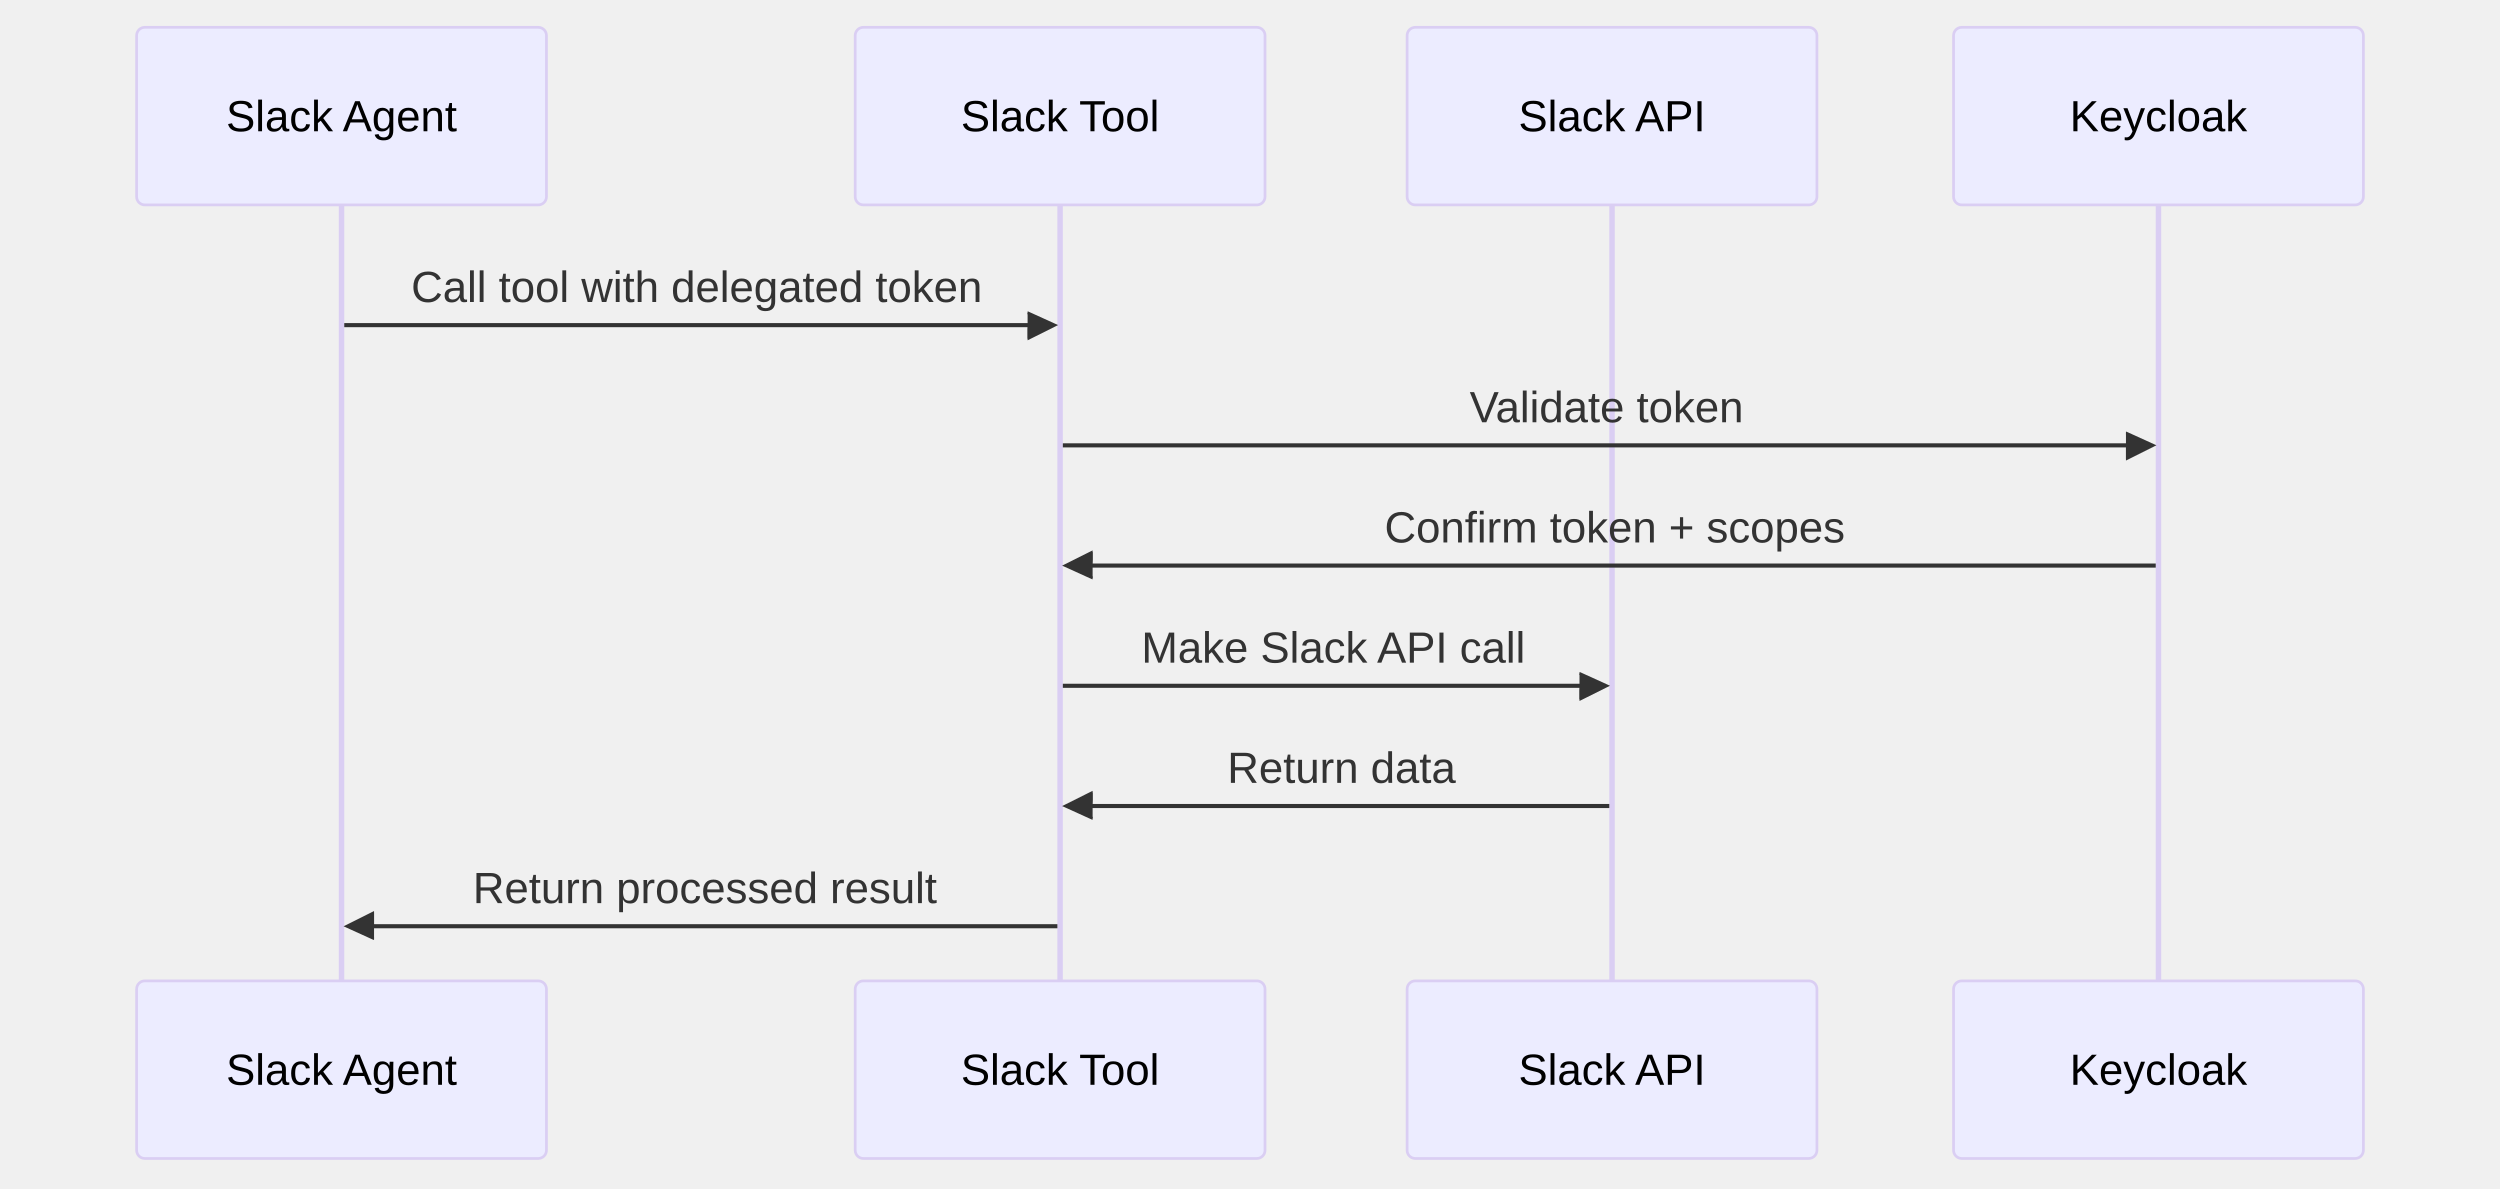
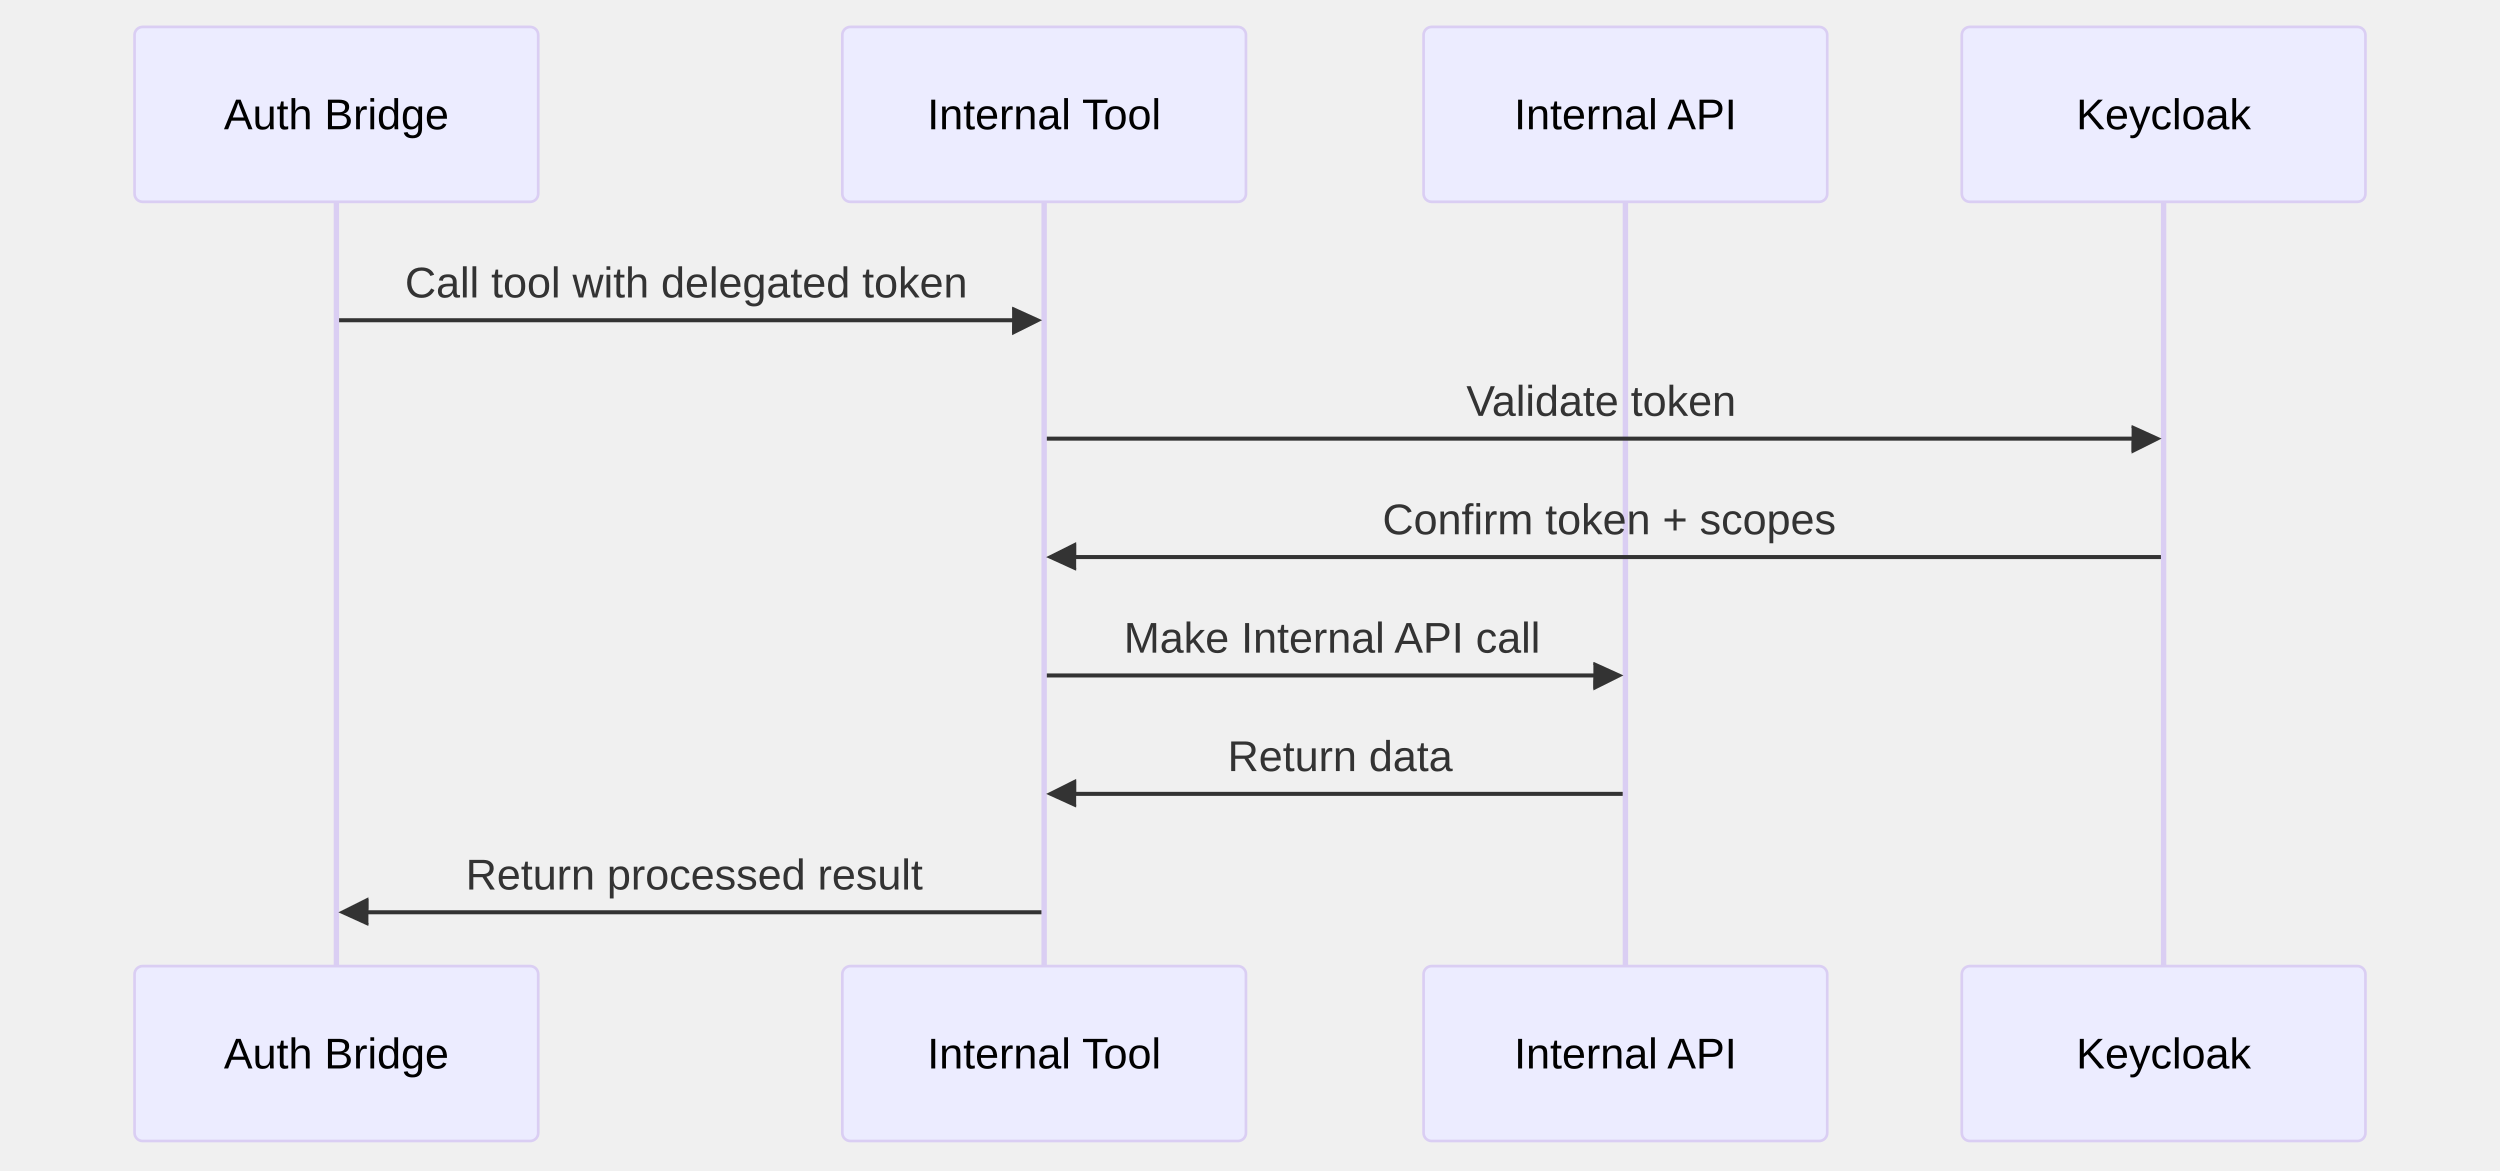
- <svg xmlns="http://www.w3.org/2000/svg" id="my-svg" width="100%" style="max-width: 915px; background-color: white;" viewBox="-50 -10 915 435" role="graphics-document document" aria-roledescription="sequence">
+ <svg xmlns="http://www.w3.org/2000/svg" id="my-svg" width="100%" style="max-width: 929px; background-color: white;" viewBox="-50 -10 929 435" role="graphics-document document" aria-roledescription="sequence">
  <g>
-     <rect x="665" y="349" fill="#eaeaea" stroke="#666" width="150" height="65" name="KC" rx="3" ry="3" class="actor actor-bottom" />
-     <text x="740" y="381.5" dominant-baseline="central" alignment-baseline="central" class="actor actor-box" style="text-anchor: middle; font-size: 16px; font-weight: 400;">
-       <tspan x="740" dy="0">Keycloak</tspan>
+     <rect x="679" y="349" fill="#eaeaea" stroke="#666" width="150" height="65" name="KC" rx="3" ry="3" class="actor actor-bottom" />
+     <text x="754" y="381.5" dominant-baseline="central" alignment-baseline="central" class="actor actor-box" style="text-anchor: middle; font-size: 16px; font-weight: 400;">
+       <tspan x="754" dy="0">Keycloak</tspan>
    </text>
  </g>
  <g>
-     <rect x="465" y="349" fill="#eaeaea" stroke="#666" width="150" height="65" name="API" rx="3" ry="3" class="actor actor-bottom" />
-     <text x="540" y="381.5" dominant-baseline="central" alignment-baseline="central" class="actor actor-box" style="text-anchor: middle; font-size: 16px; font-weight: 400;">
-       <tspan x="540" dy="0">Slack API</tspan>
+     <rect x="479" y="349" fill="#eaeaea" stroke="#666" width="150" height="65" name="API" rx="3" ry="3" class="actor actor-bottom" />
+     <text x="554" y="381.5" dominant-baseline="central" alignment-baseline="central" class="actor actor-box" style="text-anchor: middle; font-size: 16px; font-weight: 400;">
+       <tspan x="554" dy="0">Internal API</tspan>
    </text>
  </g>
  <g>
    <rect x="263" y="349" fill="#eaeaea" stroke="#666" width="150" height="65" name="Tool" rx="3" ry="3" class="actor actor-bottom" />
    <text x="338" y="381.5" dominant-baseline="central" alignment-baseline="central" class="actor actor-box" style="text-anchor: middle; font-size: 16px; font-weight: 400;">
-       <tspan x="338" dy="0">Slack Tool</tspan>
+       <tspan x="338" dy="0">Internal Tool</tspan>
    </text>
  </g>
  <g>
    <rect x="0" y="349" fill="#eaeaea" stroke="#666" width="150" height="65" name="Agent" rx="3" ry="3" class="actor actor-bottom" />
    <text x="75" y="381.5" dominant-baseline="central" alignment-baseline="central" class="actor actor-box" style="text-anchor: middle; font-size: 16px; font-weight: 400;">
-       <tspan x="75" dy="0">Slack Agent</tspan>
+       <tspan x="75" dy="0">Auth Bridge</tspan>
    </text>
  </g>
  <g>
-     <line id="actor3" x1="740" y1="65" x2="740" y2="349" class="actor-line 200" stroke-width="0.5px" stroke="#999" name="KC" />
+     <line id="actor3" x1="754" y1="65" x2="754" y2="349" class="actor-line 200" stroke-width="0.5px" stroke="#999" name="KC" />
    <g id="root-3">
-       <rect x="665" y="0" fill="#eaeaea" stroke="#666" width="150" height="65" name="KC" rx="3" ry="3" class="actor actor-top" />
-       <text x="740" y="32.5" dominant-baseline="central" alignment-baseline="central" class="actor actor-box" style="text-anchor: middle; font-size: 16px; font-weight: 400;">
-         <tspan x="740" dy="0">Keycloak</tspan>
+       <rect x="679" y="0" fill="#eaeaea" stroke="#666" width="150" height="65" name="KC" rx="3" ry="3" class="actor actor-top" />
+       <text x="754" y="32.5" dominant-baseline="central" alignment-baseline="central" class="actor actor-box" style="text-anchor: middle; font-size: 16px; font-weight: 400;">
+         <tspan x="754" dy="0">Keycloak</tspan>
      </text>
    </g>
  </g>
  <g>
-     <line id="actor2" x1="540" y1="65" x2="540" y2="349" class="actor-line 200" stroke-width="0.5px" stroke="#999" name="API" />
+     <line id="actor2" x1="554" y1="65" x2="554" y2="349" class="actor-line 200" stroke-width="0.5px" stroke="#999" name="API" />
    <g id="root-2">
-       <rect x="465" y="0" fill="#eaeaea" stroke="#666" width="150" height="65" name="API" rx="3" ry="3" class="actor actor-top" />
-       <text x="540" y="32.5" dominant-baseline="central" alignment-baseline="central" class="actor actor-box" style="text-anchor: middle; font-size: 16px; font-weight: 400;">
-         <tspan x="540" dy="0">Slack API</tspan>
+       <rect x="479" y="0" fill="#eaeaea" stroke="#666" width="150" height="65" name="API" rx="3" ry="3" class="actor actor-top" />
+       <text x="554" y="32.5" dominant-baseline="central" alignment-baseline="central" class="actor actor-box" style="text-anchor: middle; font-size: 16px; font-weight: 400;">
+         <tspan x="554" dy="0">Internal API</tspan>
      </text>
    </g>
  </g>
  <g>
    <line id="actor1" x1="338" y1="65" x2="338" y2="349" class="actor-line 200" stroke-width="0.5px" stroke="#999" name="Tool" />
    <g id="root-1">
      <rect x="263" y="0" fill="#eaeaea" stroke="#666" width="150" height="65" name="Tool" rx="3" ry="3" class="actor actor-top" />
      <text x="338" y="32.5" dominant-baseline="central" alignment-baseline="central" class="actor actor-box" style="text-anchor: middle; font-size: 16px; font-weight: 400;">
-         <tspan x="338" dy="0">Slack Tool</tspan>
+         <tspan x="338" dy="0">Internal Tool</tspan>
      </text>
    </g>
  </g>
  <g>
    <line id="actor0" x1="75" y1="65" x2="75" y2="349" class="actor-line 200" stroke-width="0.5px" stroke="#999" name="Agent" />
    <g id="root-0">
      <rect x="0" y="0" fill="#eaeaea" stroke="#666" width="150" height="65" name="Agent" rx="3" ry="3" class="actor actor-top" />
      <text x="75" y="32.5" dominant-baseline="central" alignment-baseline="central" class="actor actor-box" style="text-anchor: middle; font-size: 16px; font-weight: 400;">
-         <tspan x="75" dy="0">Slack Agent</tspan>
+         <tspan x="75" dy="0">Auth Bridge</tspan>
      </text>
    </g>
  </g>
  <style>#my-svg{font-family:"trebuchet ms",verdana,arial,sans-serif;font-size:16px;fill:#333;}@keyframes edge-animation-frame{from{stroke-dashoffset:0;}}@keyframes dash{to{stroke-dashoffset:0;}}#my-svg .edge-animation-slow{stroke-dasharray:9,5!important;stroke-dashoffset:900;animation:dash 50s linear infinite;stroke-linecap:round;}#my-svg .edge-animation-fast{stroke-dasharray:9,5!important;stroke-dashoffset:900;animation:dash 20s linear infinite;stroke-linecap:round;}#my-svg .error-icon{fill:#552222;}#my-svg .error-text{fill:#552222;stroke:#552222;}#my-svg .edge-thickness-normal{stroke-width:1px;}#my-svg .edge-thickness-thick{stroke-width:3.5px;}#my-svg .edge-pattern-solid{stroke-dasharray:0;}#my-svg .edge-thickness-invisible{stroke-width:0;fill:none;}#my-svg .edge-pattern-dashed{stroke-dasharray:3;}#my-svg .edge-pattern-dotted{stroke-dasharray:2;}#my-svg .marker{fill:#333333;stroke:#333333;}#my-svg .marker.cross{stroke:#333333;}#my-svg svg{font-family:"trebuchet ms",verdana,arial,sans-serif;font-size:16px;}#my-svg p{margin:0;}#my-svg .actor{stroke:hsl(259.626, 59.777%, 87.902%);fill:#ECECFF;}#my-svg text.actor&gt;tspan{fill:black;stroke:none;}#my-svg .actor-line{stroke:hsl(259.626, 59.777%, 87.902%);}#my-svg .innerArc{stroke-width:1.5;stroke-dasharray:none;}#my-svg .messageLine0{stroke-width:1.5;stroke-dasharray:none;stroke:#333;}#my-svg .messageLine1{stroke-width:1.5;stroke-dasharray:2,2;stroke:#333;}#my-svg #arrowhead path{fill:#333;stroke:#333;}#my-svg .sequenceNumber{fill:white;}#my-svg #sequencenumber{fill:#333;}#my-svg #crosshead path{fill:#333;stroke:#333;}#my-svg .messageText{fill:#333;stroke:none;}#my-svg .labelBox{stroke:hsl(259.626, 59.777%, 87.902%);fill:#ECECFF;}#my-svg .labelText,#my-svg .labelText&gt;tspan{fill:black;stroke:none;}#my-svg .loopText,#my-svg .loopText&gt;tspan{fill:black;stroke:none;}#my-svg .loopLine{stroke-width:2px;stroke-dasharray:2,2;stroke:hsl(259.626, 59.777%, 87.902%);fill:hsl(259.626, 59.777%, 87.902%);}#my-svg .note{stroke:#aaaa33;fill:#fff5ad;}#my-svg .noteText,#my-svg .noteText&gt;tspan{fill:black;stroke:none;}#my-svg .activation0{fill:#f4f4f4;stroke:#666;}#my-svg .activation1{fill:#f4f4f4;stroke:#666;}#my-svg .activation2{fill:#f4f4f4;stroke:#666;}#my-svg .actorPopupMenu{position:absolute;}#my-svg .actorPopupMenuPanel{position:absolute;fill:#ECECFF;box-shadow:0px 8px 16px 0px rgba(0,0,0,0.2);filter:drop-shadow(3px 5px 2px rgb(0 0 0 / 0.4));}#my-svg .actor-man line{stroke:hsl(259.626, 59.777%, 87.902%);fill:#ECECFF;}#my-svg .actor-man circle,#my-svg line{stroke:hsl(259.626, 59.777%, 87.902%);fill:#ECECFF;stroke-width:2px;}#my-svg :root{--mermaid-font-family:"trebuchet ms",verdana,arial,sans-serif;}</style>
  <g />
  <defs>
    <symbol id="computer" width="24" height="24">
      <path transform="scale(.5)" d="M2 2v13h20v-13h-20zm18 11h-16v-9h16v9zm-10.228 6l.466-1h3.524l.467 1h-4.457zm14.228 3h-24l2-6h2.104l-1.33 4h18.45l-1.297-4h2.073l2 6zm-5-10h-14v-7h14v7z" />
    </symbol>
  </defs>
  <defs>
    <symbol id="database" fill-rule="evenodd" clip-rule="evenodd">
      <path transform="scale(.5)" d="M12.258.001l.256.004.255.005.253.008.251.01.249.012.247.015.246.016.242.019.241.02.239.023.236.024.233.027.231.028.229.031.225.032.223.034.22.036.217.038.214.04.211.041.208.043.205.045.201.046.198.048.194.05.191.051.187.053.183.054.18.056.175.057.172.059.168.06.163.061.16.063.155.064.15.066.074.033.073.033.071.034.07.034.069.035.068.035.067.035.066.035.064.036.064.036.062.036.06.036.06.037.058.037.058.037.055.038.055.038.053.038.052.038.051.039.05.039.048.039.047.039.045.04.044.04.043.04.041.04.04.041.039.041.037.041.036.041.034.041.033.042.032.042.03.042.029.042.027.042.026.043.024.043.023.043.021.043.02.043.018.044.017.043.015.044.013.044.012.044.011.045.009.044.007.045.006.045.004.045.002.045.001.045v17l-.001.045-.002.045-.004.045-.006.045-.007.045-.009.044-.011.045-.012.044-.013.044-.015.044-.017.043-.018.044-.02.043-.021.043-.023.043-.024.043-.026.043-.027.042-.029.042-.03.042-.032.042-.033.042-.034.041-.036.041-.037.041-.039.041-.04.041-.041.04-.043.04-.044.04-.045.04-.047.039-.048.039-.05.039-.051.039-.052.038-.053.038-.055.038-.055.038-.058.037-.058.037-.06.037-.06.036-.062.036-.064.036-.064.036-.066.035-.067.035-.068.035-.069.035-.07.034-.071.034-.073.033-.074.033-.15.066-.155.064-.16.063-.163.061-.168.06-.172.059-.175.057-.18.056-.183.054-.187.053-.191.051-.194.05-.198.048-.201.046-.205.045-.208.043-.211.041-.214.04-.217.038-.22.036-.223.034-.225.032-.229.031-.231.028-.233.027-.236.024-.239.023-.241.02-.242.019-.246.016-.247.015-.249.012-.251.01-.253.008-.255.005-.256.004-.258.001-.258-.001-.256-.004-.255-.005-.253-.008-.251-.01-.249-.012-.247-.015-.245-.016-.243-.019-.241-.02-.238-.023-.236-.024-.234-.027-.231-.028-.228-.031-.226-.032-.223-.034-.22-.036-.217-.038-.214-.04-.211-.041-.208-.043-.204-.045-.201-.046-.198-.048-.195-.05-.19-.051-.187-.053-.184-.054-.179-.056-.176-.057-.172-.059-.167-.06-.164-.061-.159-.063-.155-.064-.151-.066-.074-.033-.072-.033-.072-.034-.07-.034-.069-.035-.068-.035-.067-.035-.066-.035-.064-.036-.063-.036-.062-.036-.061-.036-.06-.037-.058-.037-.057-.037-.056-.038-.055-.038-.053-.038-.052-.038-.051-.039-.049-.039-.049-.039-.046-.039-.046-.04-.044-.04-.043-.04-.041-.04-.04-.041-.039-.041-.037-.041-.036-.041-.034-.041-.033-.042-.032-.042-.03-.042-.029-.042-.027-.042-.026-.043-.024-.043-.023-.043-.021-.043-.02-.043-.018-.044-.017-.043-.015-.044-.013-.044-.012-.044-.011-.045-.009-.044-.007-.045-.006-.045-.004-.045-.002-.045-.001-.045v-17l.001-.045.002-.045.004-.045.006-.045.007-.045.009-.044.011-.045.012-.044.013-.044.015-.044.017-.043.018-.044.02-.043.021-.043.023-.043.024-.043.026-.043.027-.042.029-.042.03-.042.032-.042.033-.042.034-.041.036-.041.037-.041.039-.041.04-.041.041-.04.043-.04.044-.04.046-.04.046-.039.049-.039.049-.039.051-.039.052-.038.053-.038.055-.038.056-.038.057-.037.058-.037.06-.037.061-.036.062-.036.063-.036.064-.036.066-.035.067-.035.068-.035.069-.035.07-.034.072-.034.072-.033.074-.033.151-.066.155-.064.159-.063.164-.061.167-.06.172-.059.176-.057.179-.056.184-.054.187-.053.19-.051.195-.05.198-.048.201-.046.204-.045.208-.043.211-.041.214-.04.217-.038.22-.036.223-.034.226-.032.228-.031.231-.028.234-.027.236-.024.238-.023.241-.02.243-.019.245-.016.247-.015.249-.012.251-.01.253-.008.255-.005.256-.004.258-.001.258.001zm-9.258 20.499v.01l.001.021.003.021.004.022.005.021.006.022.007.022.009.023.01.022.011.023.012.023.013.023.015.023.016.024.017.023.018.024.019.024.021.024.022.025.023.024.024.025.052.049.056.05.061.051.066.051.07.051.075.051.079.052.084.052.088.052.092.052.097.052.102.051.105.052.11.052.114.051.119.051.123.051.127.05.131.05.135.05.139.048.144.049.147.047.152.047.155.047.16.045.163.045.167.043.171.043.176.041.178.041.183.039.187.039.19.037.194.035.197.035.202.033.204.031.209.03.212.029.216.027.219.025.222.024.226.021.23.02.233.018.236.016.24.015.243.012.246.01.249.008.253.005.256.004.259.001.26-.001.257-.004.254-.005.25-.008.247-.011.244-.012.241-.014.237-.016.233-.018.231-.021.226-.021.224-.024.22-.026.216-.027.212-.028.21-.031.205-.031.202-.034.198-.034.194-.036.191-.037.187-.039.183-.04.179-.04.175-.042.172-.043.168-.044.163-.045.16-.046.155-.046.152-.047.148-.048.143-.049.139-.049.136-.05.131-.05.126-.05.123-.051.118-.052.114-.051.11-.052.106-.052.101-.052.096-.052.092-.052.088-.053.083-.051.079-.052.074-.052.07-.051.065-.051.06-.051.056-.05.051-.05.023-.024.023-.025.021-.024.02-.024.019-.024.018-.024.017-.024.015-.023.014-.024.013-.023.012-.023.01-.023.01-.022.008-.022.006-.022.006-.022.004-.022.004-.021.001-.021.001-.021v-4.127l-.077.055-.08.053-.083.054-.085.053-.087.052-.09.052-.093.051-.095.05-.097.05-.1.049-.102.049-.105.048-.106.047-.109.047-.111.046-.114.045-.115.045-.118.044-.12.043-.122.042-.124.042-.126.041-.128.04-.13.04-.132.038-.134.038-.135.037-.138.037-.139.035-.142.035-.143.034-.144.033-.147.032-.148.031-.15.03-.151.03-.153.029-.154.027-.156.027-.158.026-.159.025-.161.024-.162.023-.163.022-.165.021-.166.02-.167.019-.169.018-.169.017-.171.016-.173.015-.173.014-.175.013-.175.012-.177.011-.178.01-.179.008-.179.008-.181.006-.182.005-.182.004-.184.003-.184.002h-.37l-.184-.002-.184-.003-.182-.004-.182-.005-.181-.006-.179-.008-.179-.008-.178-.01-.176-.011-.176-.012-.175-.013-.173-.014-.172-.015-.171-.016-.17-.017-.169-.018-.167-.019-.166-.02-.165-.021-.163-.022-.162-.023-.161-.024-.159-.025-.157-.026-.156-.027-.155-.027-.153-.029-.151-.03-.15-.03-.148-.031-.146-.032-.145-.033-.143-.034-.141-.035-.14-.035-.137-.037-.136-.037-.134-.038-.132-.038-.13-.04-.128-.04-.126-.041-.124-.042-.122-.042-.12-.044-.117-.043-.116-.045-.113-.045-.112-.046-.109-.047-.106-.047-.105-.048-.102-.049-.1-.049-.097-.05-.095-.05-.093-.052-.09-.051-.087-.052-.085-.053-.083-.054-.08-.054-.077-.054v4.127zm0-5.654v.011l.001.021.003.021.004.021.005.022.006.022.007.022.009.022.01.022.011.023.012.023.013.023.015.024.016.023.017.024.018.024.019.024.021.024.022.024.023.025.024.024.052.05.056.05.061.05.066.051.07.051.075.052.079.051.084.052.088.052.092.052.097.052.102.052.105.052.11.051.114.051.119.052.123.05.127.051.131.05.135.049.139.049.144.048.147.048.152.047.155.046.16.045.163.045.167.044.171.042.176.042.178.04.183.04.187.038.19.037.194.036.197.034.202.033.204.032.209.03.212.028.216.027.219.025.222.024.226.022.23.02.233.018.236.016.24.014.243.012.246.01.249.008.253.006.256.003.259.001.26-.001.257-.003.254-.006.25-.008.247-.01.244-.012.241-.015.237-.016.233-.018.231-.02.226-.022.224-.024.22-.025.216-.027.212-.029.21-.03.205-.032.202-.033.198-.035.194-.036.191-.037.187-.039.183-.039.179-.041.175-.042.172-.043.168-.044.163-.045.16-.045.155-.047.152-.047.148-.048.143-.048.139-.05.136-.049.131-.05.126-.051.123-.051.118-.051.114-.052.11-.052.106-.052.101-.052.096-.052.092-.052.088-.052.083-.052.079-.052.074-.051.07-.052.065-.051.06-.05.056-.051.051-.049.023-.025.023-.024.021-.025.02-.024.019-.024.018-.024.017-.024.015-.023.014-.023.013-.024.012-.022.01-.023.01-.023.008-.022.006-.022.006-.022.004-.021.004-.022.001-.021.001-.021v-4.139l-.077.054-.08.054-.083.054-.085.052-.087.053-.09.051-.093.051-.095.051-.097.05-.1.049-.102.049-.105.048-.106.047-.109.047-.111.046-.114.045-.115.044-.118.044-.12.044-.122.042-.124.042-.126.041-.128.04-.13.039-.132.039-.134.038-.135.037-.138.036-.139.036-.142.035-.143.033-.144.033-.147.033-.148.031-.15.03-.151.03-.153.028-.154.028-.156.027-.158.026-.159.025-.161.024-.162.023-.163.022-.165.021-.166.02-.167.019-.169.018-.169.017-.171.016-.173.015-.173.014-.175.013-.175.012-.177.011-.178.009-.179.009-.179.007-.181.007-.182.005-.182.004-.184.003-.184.002h-.37l-.184-.002-.184-.003-.182-.004-.182-.005-.181-.007-.179-.007-.179-.009-.178-.009-.176-.011-.176-.012-.175-.013-.173-.014-.172-.015-.171-.016-.17-.017-.169-.018-.167-.019-.166-.02-.165-.021-.163-.022-.162-.023-.161-.024-.159-.025-.157-.026-.156-.027-.155-.028-.153-.028-.151-.03-.15-.03-.148-.031-.146-.033-.145-.033-.143-.033-.141-.035-.14-.036-.137-.036-.136-.037-.134-.038-.132-.039-.13-.039-.128-.04-.126-.041-.124-.042-.122-.043-.12-.043-.117-.044-.116-.044-.113-.046-.112-.046-.109-.046-.106-.047-.105-.048-.102-.049-.1-.049-.097-.05-.095-.051-.093-.051-.09-.051-.087-.053-.085-.052-.083-.054-.08-.054-.077-.054v4.139zm0-5.666v.011l.001.02.003.022.004.021.005.022.006.021.007.022.009.023.01.022.011.023.012.023.013.023.015.023.016.024.017.024.018.023.019.024.021.025.022.024.023.024.024.025.052.05.056.05.061.05.066.051.07.051.075.052.079.051.084.052.088.052.092.052.097.052.102.052.105.051.11.052.114.051.119.051.123.051.127.05.131.05.135.05.139.049.144.048.147.048.152.047.155.046.16.045.163.045.167.043.171.043.176.042.178.04.183.04.187.038.19.037.194.036.197.034.202.033.204.032.209.03.212.028.216.027.219.025.222.024.226.021.23.02.233.018.236.017.24.014.243.012.246.01.249.008.253.006.256.003.259.001.26-.001.257-.003.254-.006.25-.008.247-.01.244-.013.241-.014.237-.016.233-.018.231-.02.226-.022.224-.024.22-.025.216-.027.212-.029.21-.03.205-.032.202-.033.198-.035.194-.036.191-.037.187-.039.183-.039.179-.041.175-.042.172-.043.168-.044.163-.045.16-.045.155-.047.152-.047.148-.048.143-.049.139-.049.136-.049.131-.051.126-.05.123-.051.118-.052.114-.051.11-.052.106-.052.101-.052.096-.052.092-.052.088-.052.083-.052.079-.052.074-.052.07-.051.065-.051.06-.051.056-.05.051-.049.023-.025.023-.025.021-.024.02-.024.019-.024.018-.024.017-.024.015-.023.014-.024.013-.023.012-.023.01-.022.01-.023.008-.022.006-.022.006-.022.004-.022.004-.021.001-.021.001-.021v-4.153l-.077.054-.08.054-.083.053-.085.053-.087.053-.09.051-.093.051-.095.051-.097.05-.1.049-.102.048-.105.048-.106.048-.109.046-.111.046-.114.046-.115.044-.118.044-.12.043-.122.043-.124.042-.126.041-.128.04-.13.039-.132.039-.134.038-.135.037-.138.036-.139.036-.142.034-.143.034-.144.033-.147.032-.148.032-.15.03-.151.03-.153.028-.154.028-.156.027-.158.026-.159.024-.161.024-.162.023-.163.023-.165.021-.166.02-.167.019-.169.018-.169.017-.171.016-.173.015-.173.014-.175.013-.175.012-.177.01-.178.01-.179.009-.179.007-.181.006-.182.006-.182.004-.184.003-.184.001-.185.001-.185-.001-.184-.001-.184-.003-.182-.004-.182-.006-.181-.006-.179-.007-.179-.009-.178-.01-.176-.01-.176-.012-.175-.013-.173-.014-.172-.015-.171-.016-.17-.017-.169-.018-.167-.019-.166-.02-.165-.021-.163-.023-.162-.023-.161-.024-.159-.024-.157-.026-.156-.027-.155-.028-.153-.028-.151-.03-.15-.03-.148-.032-.146-.032-.145-.033-.143-.034-.141-.034-.14-.036-.137-.036-.136-.037-.134-.038-.132-.039-.13-.039-.128-.041-.126-.041-.124-.041-.122-.043-.12-.043-.117-.044-.116-.044-.113-.046-.112-.046-.109-.046-.106-.048-.105-.048-.102-.048-.1-.05-.097-.049-.095-.051-.093-.051-.09-.052-.087-.052-.085-.053-.083-.053-.08-.054-.077-.054v4.153zm8.74-8.179l-.257.004-.254.005-.25.008-.247.011-.244.012-.241.014-.237.016-.233.018-.231.021-.226.022-.224.023-.22.026-.216.027-.212.028-.21.031-.205.032-.202.033-.198.034-.194.036-.191.038-.187.038-.183.04-.179.041-.175.042-.172.043-.168.043-.163.045-.16.046-.155.046-.152.048-.148.048-.143.048-.139.049-.136.05-.131.05-.126.051-.123.051-.118.051-.114.052-.11.052-.106.052-.101.052-.096.052-.092.052-.088.052-.083.052-.079.052-.074.051-.07.052-.065.051-.06.05-.056.05-.051.05-.023.025-.023.024-.021.024-.02.025-.019.024-.018.024-.017.023-.015.024-.014.023-.013.023-.012.023-.01.023-.01.022-.008.022-.006.023-.006.021-.004.022-.004.021-.001.021-.001.021.001.021.001.021.004.021.004.022.006.021.006.023.008.022.01.022.01.023.012.023.013.023.014.023.015.024.017.023.018.024.019.024.02.025.021.024.023.024.023.025.051.05.056.05.06.05.065.051.07.052.074.051.079.052.083.052.088.052.092.052.096.052.101.052.106.052.11.052.114.052.118.051.123.051.126.051.131.05.136.05.139.049.143.048.148.048.152.048.155.046.16.046.163.045.168.043.172.043.175.042.179.041.183.04.187.038.191.038.194.036.198.034.202.033.205.032.21.031.212.028.216.027.22.026.224.023.226.022.231.021.233.018.237.016.241.014.244.012.247.011.25.008.254.005.257.004.26.001.26-.001.257-.004.254-.005.25-.008.247-.011.244-.012.241-.014.237-.016.233-.018.231-.021.226-.022.224-.023.22-.026.216-.027.212-.028.21-.031.205-.032.202-.033.198-.034.194-.036.191-.038.187-.038.183-.04.179-.041.175-.042.172-.043.168-.043.163-.045.16-.046.155-.046.152-.048.148-.048.143-.048.139-.049.136-.05.131-.05.126-.051.123-.051.118-.051.114-.052.11-.052.106-.052.101-.052.096-.052.092-.052.088-.052.083-.052.079-.052.074-.051.07-.052.065-.051.06-.05.056-.05.051-.05.023-.025.023-.024.021-.024.02-.025.019-.024.018-.024.017-.023.015-.024.014-.023.013-.023.012-.023.01-.023.01-.022.008-.022.006-.023.006-.021.004-.022.004-.021.001-.021.001-.021-.001-.021-.001-.021-.004-.021-.004-.022-.006-.021-.006-.023-.008-.022-.01-.022-.01-.023-.012-.023-.013-.023-.014-.023-.015-.024-.017-.023-.018-.024-.019-.024-.02-.025-.021-.024-.023-.024-.023-.025-.051-.05-.056-.05-.06-.05-.065-.051-.07-.052-.074-.051-.079-.052-.083-.052-.088-.052-.092-.052-.096-.052-.101-.052-.106-.052-.11-.052-.114-.052-.118-.051-.123-.051-.126-.051-.131-.05-.136-.05-.139-.049-.143-.048-.148-.048-.152-.048-.155-.046-.16-.046-.163-.045-.168-.043-.172-.043-.175-.042-.179-.041-.183-.04-.187-.038-.191-.038-.194-.036-.198-.034-.202-.033-.205-.032-.21-.031-.212-.028-.216-.027-.22-.026-.224-.023-.226-.022-.231-.021-.233-.018-.237-.016-.241-.014-.244-.012-.247-.011-.25-.008-.254-.005-.257-.004-.26-.001-.26.001z" />
    </symbol>
  </defs>
  <defs>
    <symbol id="clock" width="24" height="24">
      <path transform="scale(.5)" d="M12 2c5.514 0 10 4.486 10 10s-4.486 10-10 10-10-4.486-10-10 4.486-10 10-10zm0-2c-6.627 0-12 5.373-12 12s5.373 12 12 12 12-5.373 12-12-5.373-12-12-12zm5.848 12.459c.202.038.202.333.001.372-1.907.361-6.045 1.111-6.547 1.111-.719 0-1.301-.582-1.301-1.301 0-.512.77-5.447 1.125-7.445.034-.192.312-.181.343.014l.985 6.238 5.394 1.011z" />
    </symbol>
  </defs>
  <defs>
    <marker id="arrowhead" refX="7.9" refY="5" markerUnits="userSpaceOnUse" markerWidth="12" markerHeight="12" orient="auto-start-reverse">
      <path d="M -1 0 L 10 5 L 0 10 z" />
    </marker>
  </defs>
  <defs>
    <marker id="crosshead" markerWidth="15" markerHeight="8" orient="auto" refX="4" refY="4.5">
      <path fill="none" stroke="#000000" stroke-width="1pt" d="M 1,2 L 6,7 M 6,2 L 1,7" style="stroke-dasharray: 0, 0;" />
    </marker>
  </defs>
  <defs>
    <marker id="filled-head" refX="15.5" refY="7" markerWidth="20" markerHeight="28" orient="auto">
      <path d="M 18,7 L9,13 L14,7 L9,1 Z" />
    </marker>
  </defs>
  <defs>
    <marker id="sequencenumber" refX="15" refY="15" markerWidth="60" markerHeight="40" orient="auto">
      <circle cx="15" cy="15" r="6" />
    </marker>
  </defs>
  <text x="205" y="80" text-anchor="middle" dominant-baseline="middle" alignment-baseline="middle" class="messageText" dy="1em" style="font-size: 16px; font-weight: 400;">Call tool with delegated token</text>
  <line x1="76" y1="109" x2="334" y2="109" class="messageLine0" stroke-width="2" stroke="none" marker-end="url(#arrowhead)" style="fill: none;" />
-   <text x="538" y="124" text-anchor="middle" dominant-baseline="middle" alignment-baseline="middle" class="messageText" dy="1em" style="font-size: 16px; font-weight: 400;">Validate token</text>
-   <line x1="339" y1="153" x2="736" y2="153" class="messageLine0" stroke-width="2" stroke="none" marker-end="url(#arrowhead)" style="fill: none;" />
-   <text x="541" y="168" text-anchor="middle" dominant-baseline="middle" alignment-baseline="middle" class="messageText" dy="1em" style="font-size: 16px; font-weight: 400;">Confirm token + scopes</text>
-   <line x1="739" y1="197" x2="342" y2="197" class="messageLine0" stroke-width="2" stroke="none" marker-end="url(#arrowhead)" style="fill: none;" />
-   <text x="438" y="212" text-anchor="middle" dominant-baseline="middle" alignment-baseline="middle" class="messageText" dy="1em" style="font-size: 16px; font-weight: 400;">Make Slack API call</text>
-   <line x1="339" y1="241" x2="536" y2="241" class="messageLine0" stroke-width="2" stroke="none" marker-end="url(#arrowhead)" style="fill: none;" />
-   <text x="441" y="256" text-anchor="middle" dominant-baseline="middle" alignment-baseline="middle" class="messageText" dy="1em" style="font-size: 16px; font-weight: 400;">Return data</text>
-   <line x1="539" y1="285" x2="342" y2="285" class="messageLine0" stroke-width="2" stroke="none" marker-end="url(#arrowhead)" style="fill: none;" />
+   <text x="545" y="124" text-anchor="middle" dominant-baseline="middle" alignment-baseline="middle" class="messageText" dy="1em" style="font-size: 16px; font-weight: 400;">Validate token</text>
+   <line x1="339" y1="153" x2="750" y2="153" class="messageLine0" stroke-width="2" stroke="none" marker-end="url(#arrowhead)" style="fill: none;" />
+   <text x="548" y="168" text-anchor="middle" dominant-baseline="middle" alignment-baseline="middle" class="messageText" dy="1em" style="font-size: 16px; font-weight: 400;">Confirm token + scopes</text>
+   <line x1="753" y1="197" x2="342" y2="197" class="messageLine0" stroke-width="2" stroke="none" marker-end="url(#arrowhead)" style="fill: none;" />
+   <text x="445" y="212" text-anchor="middle" dominant-baseline="middle" alignment-baseline="middle" class="messageText" dy="1em" style="font-size: 16px; font-weight: 400;">Make Internal API call</text>
+   <line x1="339" y1="241" x2="550" y2="241" class="messageLine0" stroke-width="2" stroke="none" marker-end="url(#arrowhead)" style="fill: none;" />
+   <text x="448" y="256" text-anchor="middle" dominant-baseline="middle" alignment-baseline="middle" class="messageText" dy="1em" style="font-size: 16px; font-weight: 400;">Return data</text>
+   <line x1="553" y1="285" x2="342" y2="285" class="messageLine0" stroke-width="2" stroke="none" marker-end="url(#arrowhead)" style="fill: none;" />
  <text x="208" y="300" text-anchor="middle" dominant-baseline="middle" alignment-baseline="middle" class="messageText" dy="1em" style="font-size: 16px; font-weight: 400;">Return processed result</text>
  <line x1="337" y1="329" x2="79" y2="329" class="messageLine0" stroke-width="2" stroke="none" marker-end="url(#arrowhead)" style="fill: none;" />
</svg>
